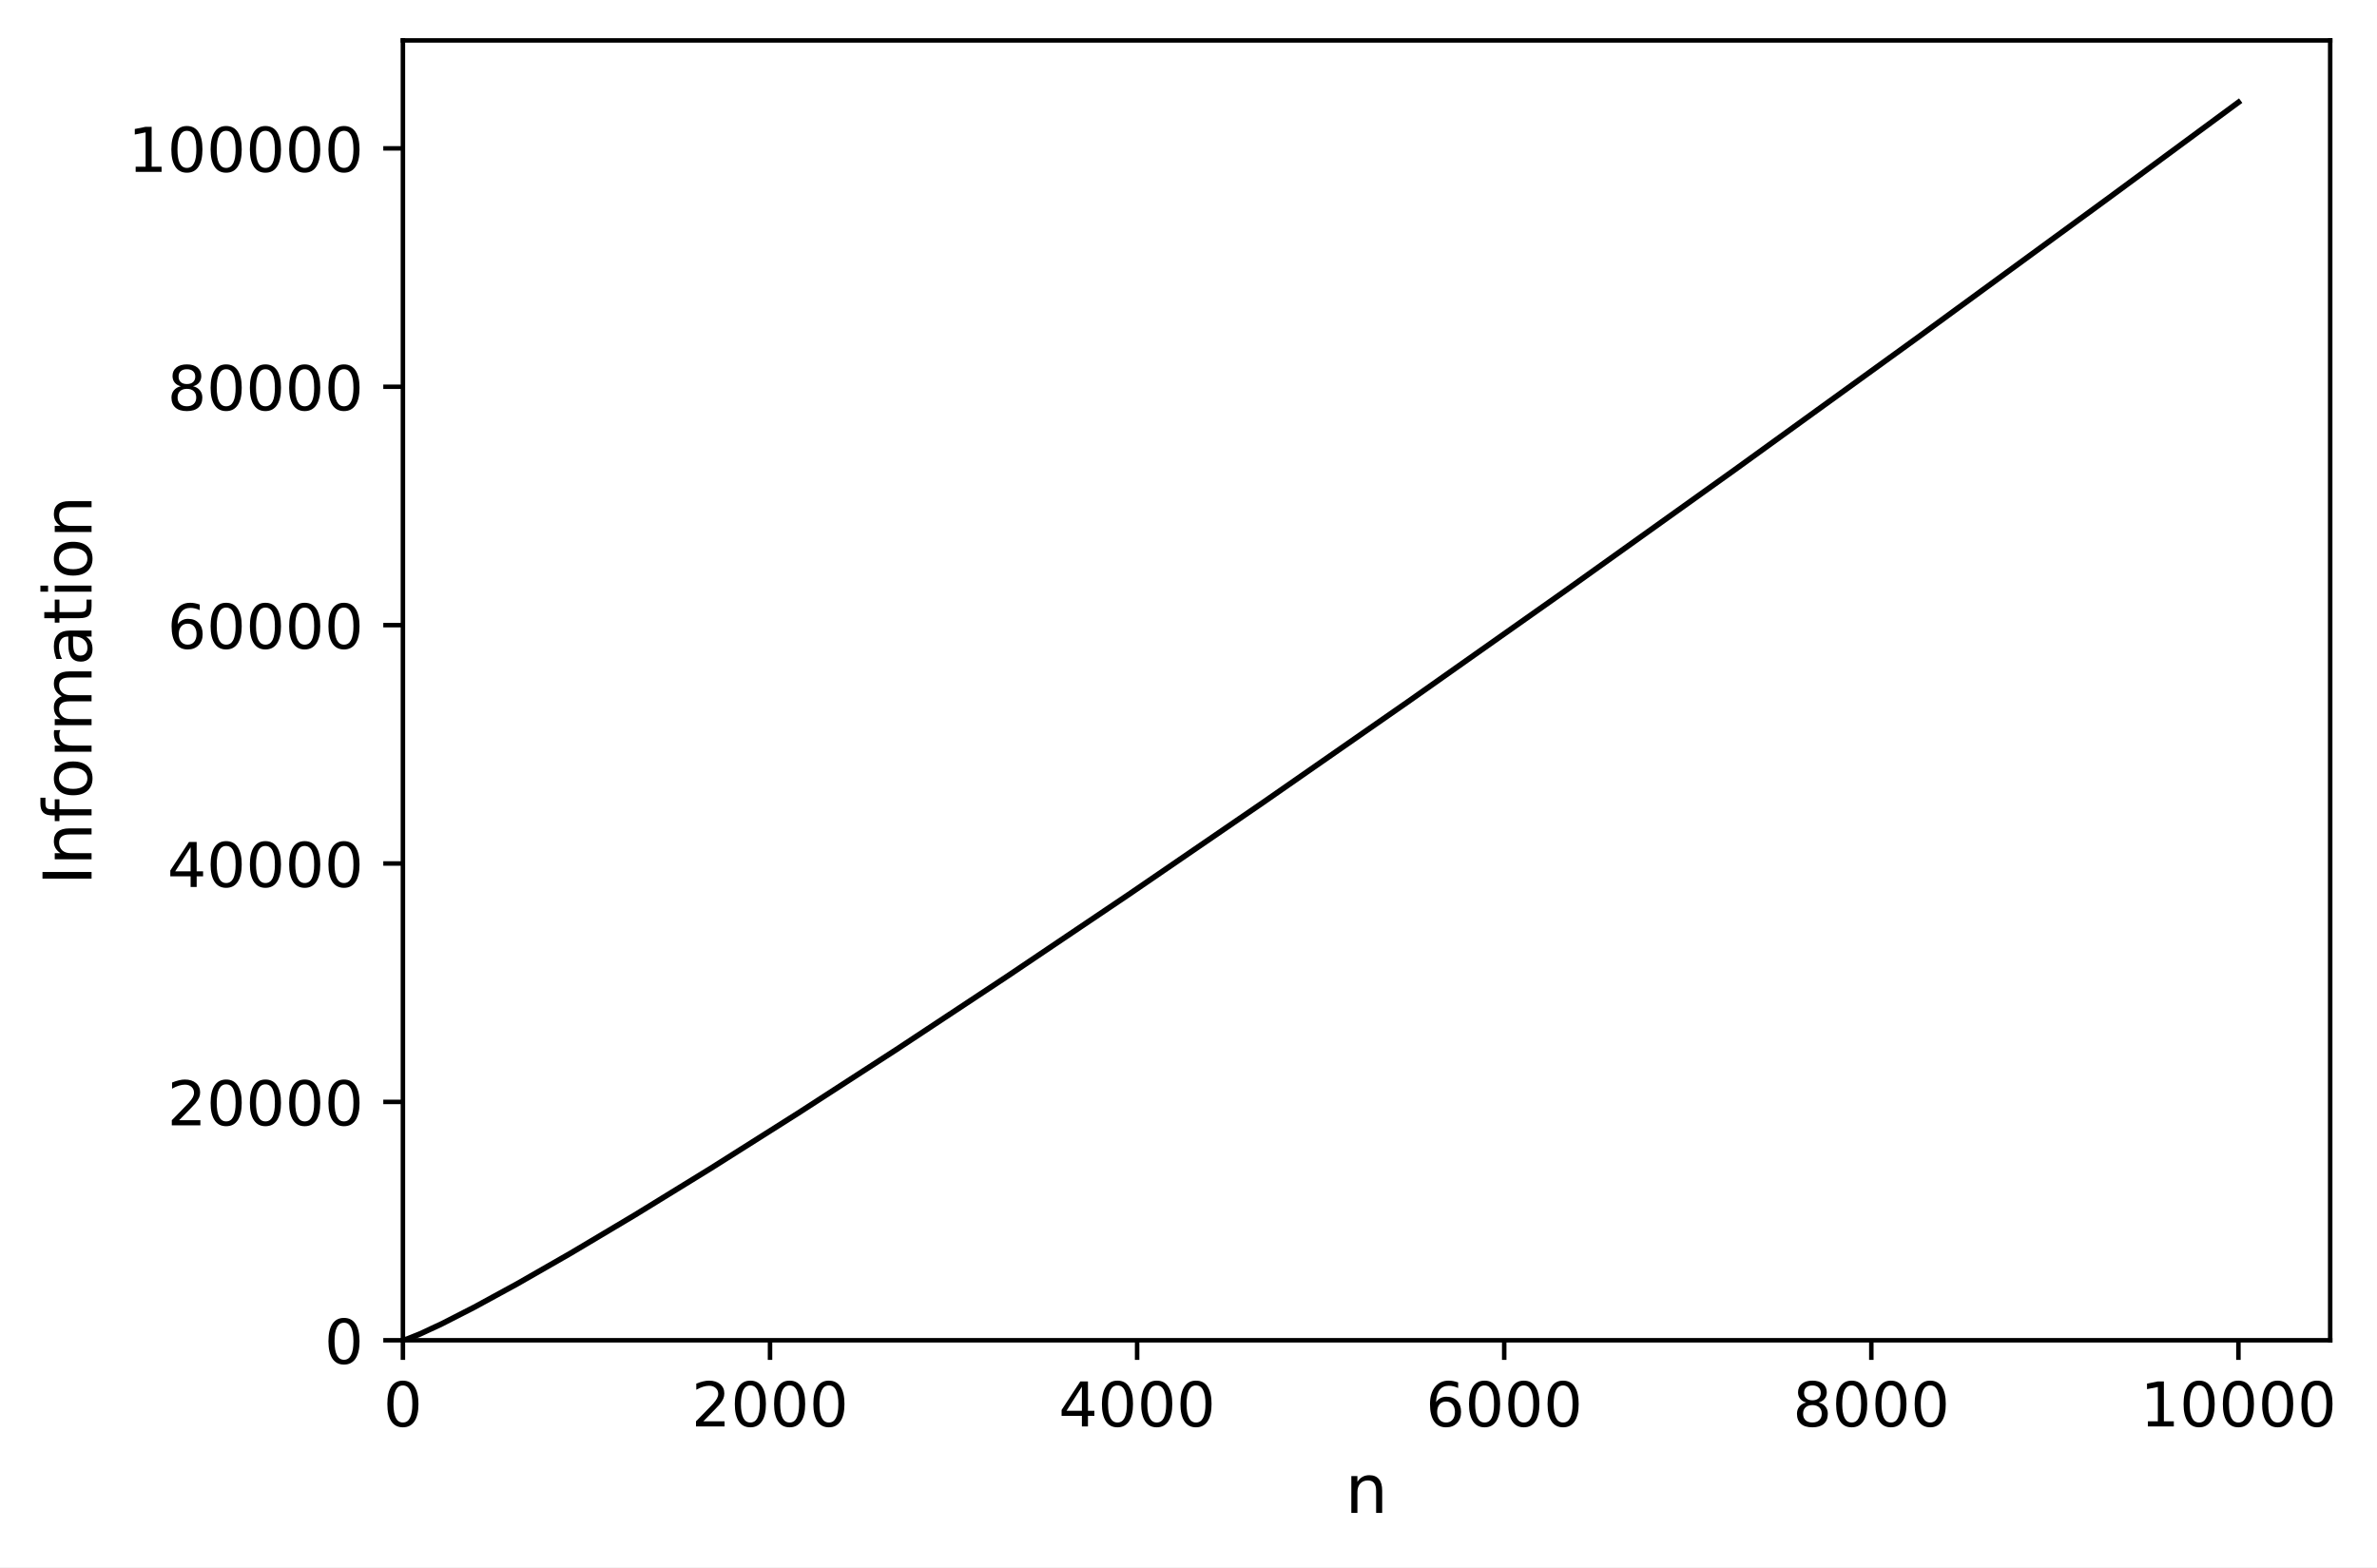
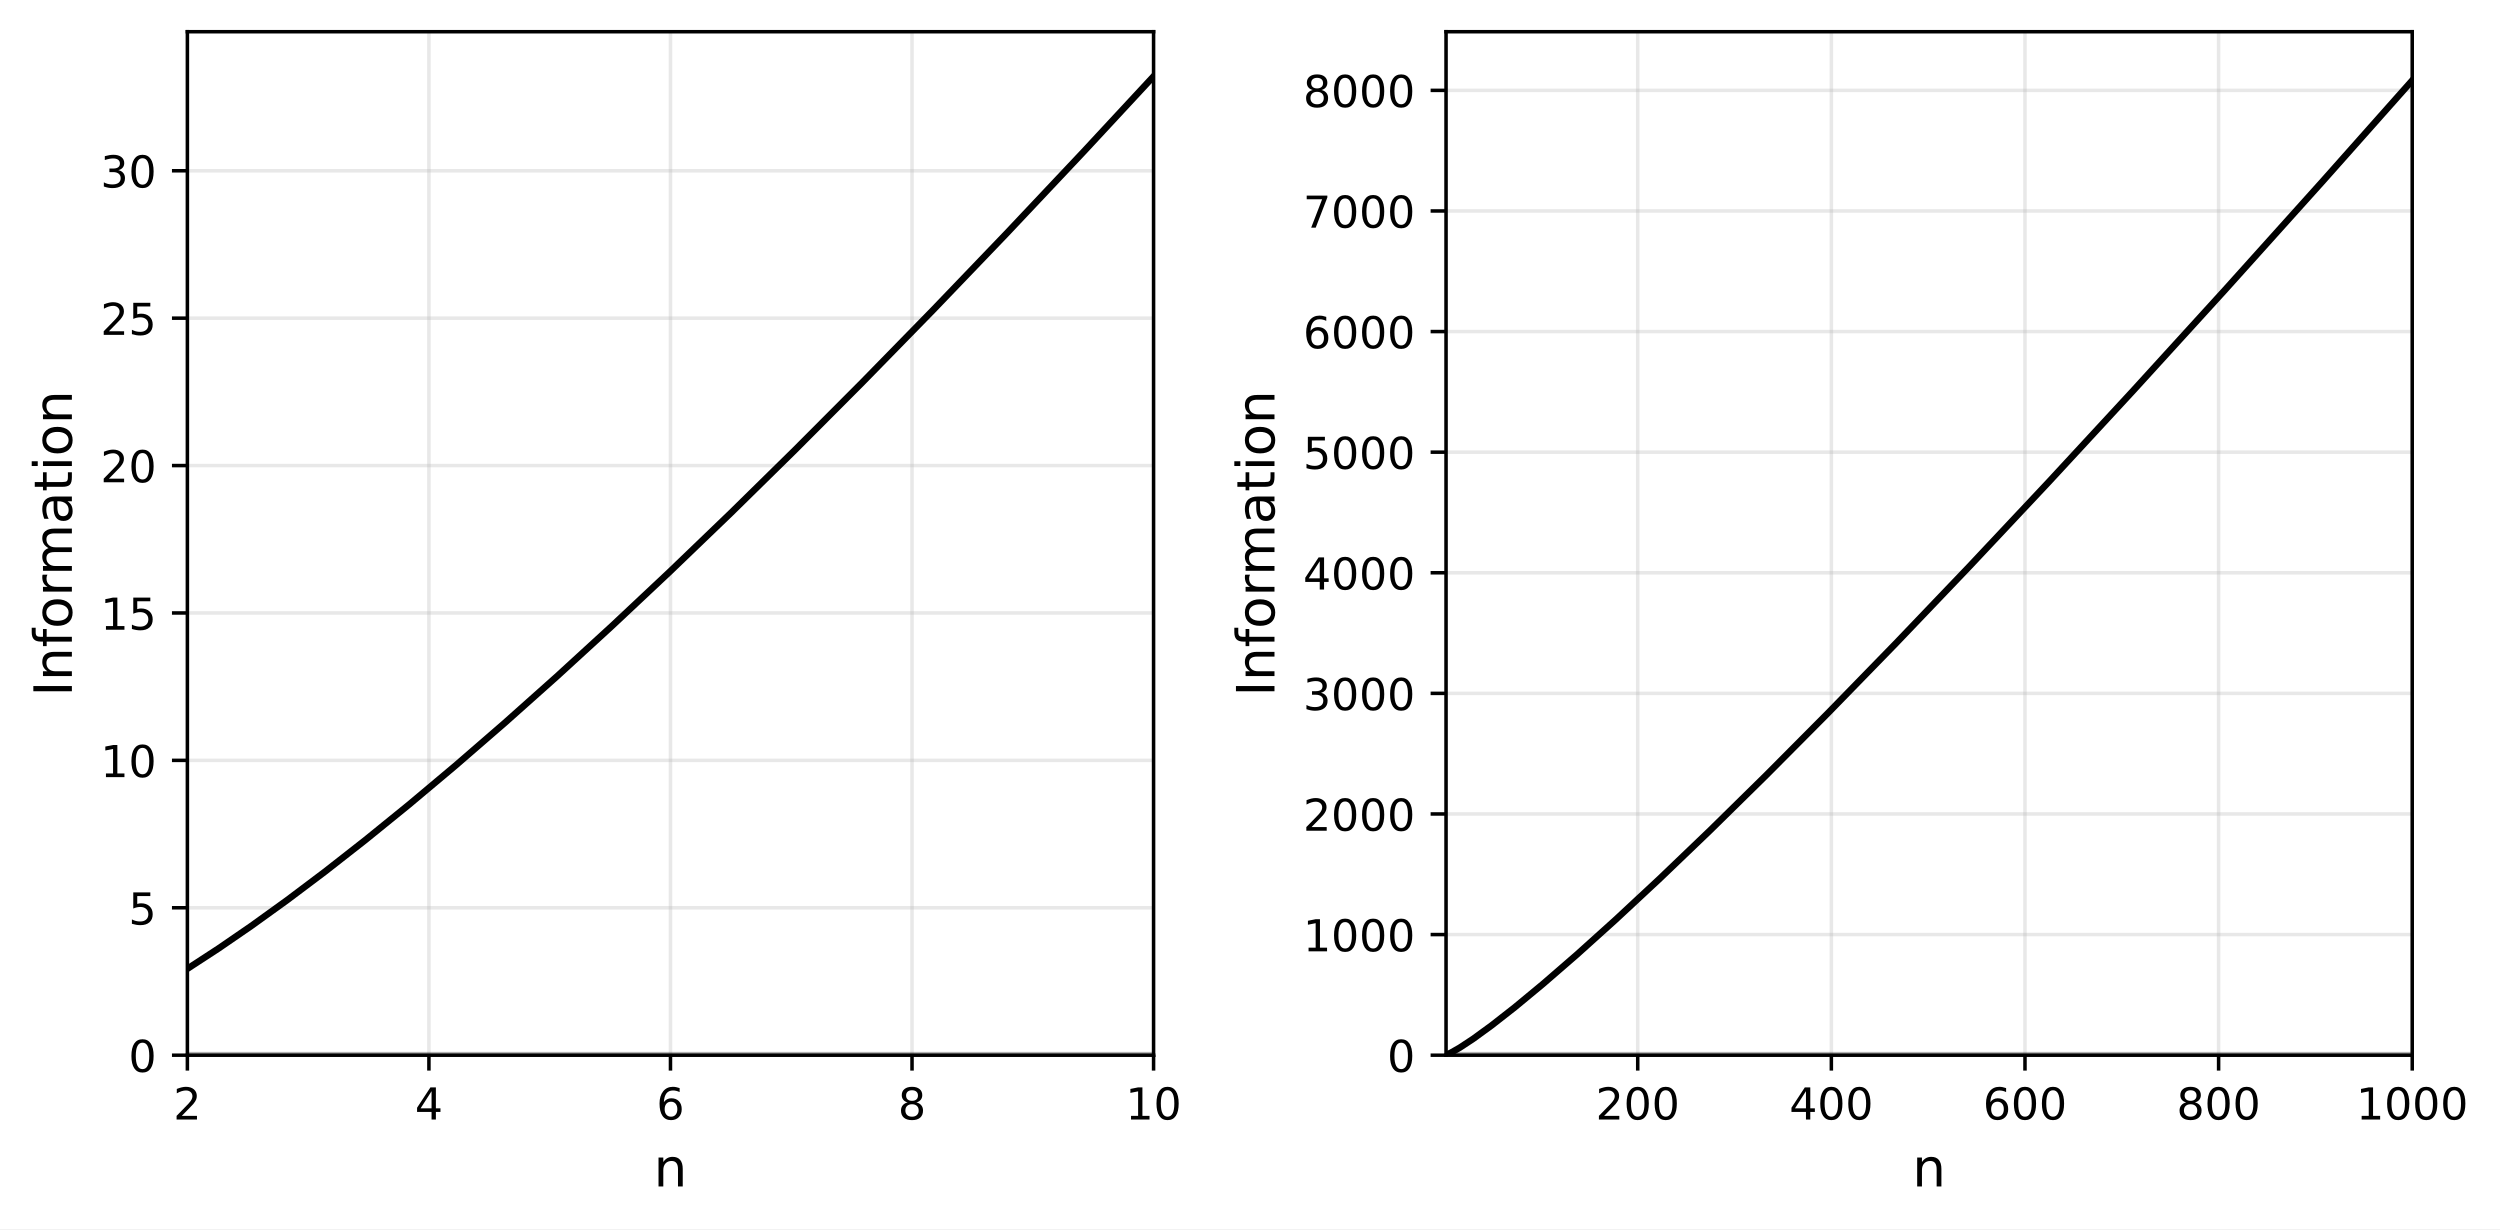
- <svg xmlns="http://www.w3.org/2000/svg" xmlns:xlink="http://www.w3.org/1999/xlink" width="423.625pt" height="279.3pt" viewBox="0 0 423.625 279.3" version="1.1">
+ <svg xmlns="http://www.w3.org/2000/svg" xmlns:xlink="http://www.w3.org/1999/xlink" width="567.569pt" height="279.052pt" viewBox="0 0 567.569 279.052" version="1.1">
  <defs>
    <style type="text/css">*{stroke-linejoin: round; stroke-linecap: butt}</style>
  </defs>
  <g id="figure_1">
    <g id="patch_1">
-       <path d="M 0 279.3  L 423.625 279.3  L 423.625 0  L 0 0  z " style="fill: #ffffff" />
+       <path d="M 0 279.052  L 567.569 279.052  L 567.569 0  L 0 0  z " style="fill: #ffffff" />
    </g>
    <g id="axes_1">
      <g id="patch_2">
-         <path d="M 71.806 238.84  L 415.283 238.84  L 415.283 7.2  L 71.806 7.2  z " style="fill: #ffffff" />
+         <path d="M 42.539 239.56  L 261.894 239.56  L 261.894 7.2  L 42.539 7.2  z " style="fill: #ffffff" />
      </g>
      <g id="matplotlib.axis_1">
        <g id="xtick_1">
          <g id="line2d_1">
+             <path d="M 42.539 239.56  L 42.539 7.2  " clip-path="url(#p7fe48823d6)" style="fill: none; stroke: #b0b0b0; stroke-opacity: 0.3; stroke-width: 0.8; stroke-linecap: square" />
+           </g>
+           <g id="line2d_2">
            <defs>
-               <path id="m14662a372d" d="M 0 0  L 0 3.5  " style="stroke: #000000; stroke-width: 0.8" />
+               <path id="mcde3154ec4" d="M 0 0  L 0 3.5  " style="stroke: #000000; stroke-width: 0.8" />
            </defs>
            <g>
-               <use xlink:href="#m14662a372d" x="71.806" y="238.84" style="stroke: #000000; stroke-width: 0.8" />
+               <use xlink:href="#mcde3154ec4" x="42.539" y="239.56" style="stroke: #000000; stroke-width: 0.8" />
            </g>
          </g>
          <g id="text_1">
-             <g transform="translate(68.30688 254.1983) scale(0.11 -0.11)">
-               <defs>
+             <g transform="translate(39.3575 254.1584) scale(0.1 -0.1)">
+               <defs>
+                 <path id="DejaVuSans-32" d="M 1228 531  L 3431 531  L 3431 0  L 469 0  L 469 531  Q 828 903 1448 1529  Q 2069 2156 2228 2338  Q 2531 2678 2651 2914  Q 2772 3150 2772 3378  Q 2772 3750 2511 3984  Q 2250 4219 1831 4219  Q 1534 4219 1204 4116  Q 875 4013 500 3803  L 500 4441  Q 881 4594 1212 4672  Q 1544 4750 1819 4750  Q 2544 4750 2975 4387  Q 3406 4025 3406 3419  Q 3406 3131 3298 2873  Q 3191 2616 2906 2266  Q 2828 2175 2409 1742  Q 1991 1309 1228 531  z " transform="scale(0.015625)" />
+               </defs>
+               <use xlink:href="#DejaVuSans-32" />
+             </g>
+           </g>
+         </g>
+         <g id="xtick_2">
+           <g id="line2d_3">
+             <path d="M 97.377 239.56  L 97.377 7.2  " clip-path="url(#p7fe48823d6)" style="fill: none; stroke: #b0b0b0; stroke-opacity: 0.3; stroke-width: 0.8; stroke-linecap: square" />
+           </g>
+           <g id="line2d_4">
+             <g>
+               <use xlink:href="#mcde3154ec4" x="97.377" y="239.56" style="stroke: #000000; stroke-width: 0.8" />
+             </g>
+           </g>
+           <g id="text_2">
+             <g transform="translate(94.19625 254.1584) scale(0.1 -0.1)">
+               <defs>
+                 <path id="DejaVuSans-34" d="M 2419 4116  L 825 1625  L 2419 1625  L 2419 4116  z M 2253 4666  L 3047 4666  L 3047 1625  L 3713 1625  L 3713 1100  L 3047 1100  L 3047 0  L 2419 0  L 2419 1100  L 313 1100  L 313 1709  L 2253 4666  z " transform="scale(0.015625)" />
+               </defs>
+               <use xlink:href="#DejaVuSans-34" />
+             </g>
+           </g>
+         </g>
+         <g id="xtick_3">
+           <g id="line2d_5">
+             <path d="M 152.216 239.56  L 152.216 7.2  " clip-path="url(#p7fe48823d6)" style="fill: none; stroke: #b0b0b0; stroke-opacity: 0.3; stroke-width: 0.8; stroke-linecap: square" />
+           </g>
+           <g id="line2d_6">
+             <g>
+               <use xlink:href="#mcde3154ec4" x="152.216" y="239.56" style="stroke: #000000; stroke-width: 0.8" />
+             </g>
+           </g>
+           <g id="text_3">
+             <g transform="translate(149.035 254.1584) scale(0.1 -0.1)">
+               <defs>
+                 <path id="DejaVuSans-36" d="M 2113 2584  Q 1688 2584 1439 2293  Q 1191 2003 1191 1497  Q 1191 994 1439 701  Q 1688 409 2113 409  Q 2538 409 2786 701  Q 3034 994 3034 1497  Q 3034 2003 2786 2293  Q 2538 2584 2113 2584  z M 3366 4563  L 3366 3988  Q 3128 4100 2886 4159  Q 2644 4219 2406 4219  Q 1781 4219 1451 3797  Q 1122 3375 1075 2522  Q 1259 2794 1537 2939  Q 1816 3084 2150 3084  Q 2853 3084 3261 2657  Q 3669 2231 3669 1497  Q 3669 778 3244 343  Q 2819 -91 2113 -91  Q 1303 -91 875 529  Q 447 1150 447 2328  Q 447 3434 972 4092  Q 1497 4750 2381 4750  Q 2619 4750 2861 4703  Q 3103 4656 3366 4563  z " transform="scale(0.015625)" />
+               </defs>
+               <use xlink:href="#DejaVuSans-36" />
+             </g>
+           </g>
+         </g>
+         <g id="xtick_4">
+           <g id="line2d_7">
+             <path d="M 207.055 239.56  L 207.055 7.2  " clip-path="url(#p7fe48823d6)" style="fill: none; stroke: #b0b0b0; stroke-opacity: 0.3; stroke-width: 0.8; stroke-linecap: square" />
+           </g>
+           <g id="line2d_8">
+             <g>
+               <use xlink:href="#mcde3154ec4" x="207.055" y="239.56" style="stroke: #000000; stroke-width: 0.8" />
+             </g>
+           </g>
+           <g id="text_4">
+             <g transform="translate(203.8738 254.1584) scale(0.1 -0.1)">
+               <defs>
+                 <path id="DejaVuSans-38" d="M 2034 2216  Q 1584 2216 1326 1975  Q 1069 1734 1069 1313  Q 1069 891 1326 650  Q 1584 409 2034 409  Q 2484 409 2743 651  Q 3003 894 3003 1313  Q 3003 1734 2745 1975  Q 2488 2216 2034 2216  z M 1403 2484  Q 997 2584 770 2862  Q 544 3141 544 3541  Q 544 4100 942 4425  Q 1341 4750 2034 4750  Q 2731 4750 3128 4425  Q 3525 4100 3525 3541  Q 3525 3141 3298 2862  Q 3072 2584 2669 2484  Q 3125 2378 3379 2068  Q 3634 1759 3634 1313  Q 3634 634 3220 271  Q 2806 -91 2034 -91  Q 1263 -91 848 271  Q 434 634 434 1313  Q 434 1759 690 2068  Q 947 2378 1403 2484  z M 1172 3481  Q 1172 3119 1398 2916  Q 1625 2713 2034 2713  Q 2441 2713 2670 2916  Q 2900 3119 2900 3481  Q 2900 3844 2670 4047  Q 2441 4250 2034 4250  Q 1625 4250 1398 4047  Q 1172 3844 1172 3481  z " transform="scale(0.015625)" />
+               </defs>
+               <use xlink:href="#DejaVuSans-38" />
+             </g>
+           </g>
+         </g>
+         <g id="xtick_5">
+           <g id="line2d_9">
+             <path d="M 261.894 239.56  L 261.894 7.2  " clip-path="url(#p7fe48823d6)" style="fill: none; stroke: #b0b0b0; stroke-opacity: 0.3; stroke-width: 0.8; stroke-linecap: square" />
+           </g>
+           <g id="line2d_10">
+             <g>
+               <use xlink:href="#mcde3154ec4" x="261.894" y="239.56" style="stroke: #000000; stroke-width: 0.8" />
+             </g>
+           </g>
+           <g id="text_5">
+             <g transform="translate(255.5312 254.1584) scale(0.1 -0.1)">
+               <defs>
+                 <path id="DejaVuSans-31" d="M 794 531  L 1825 531  L 1825 4091  L 703 3866  L 703 4441  L 1819 4666  L 2450 4666  L 2450 531  L 3481 531  L 3481 0  L 794 0  L 794 531  z " transform="scale(0.015625)" />
                <path id="DejaVuSans-30" d="M 2034 4250  Q 1547 4250 1301 3770  Q 1056 3291 1056 2328  Q 1056 1369 1301 889  Q 1547 409 2034 409  Q 2525 409 2770 889  Q 3016 1369 3016 2328  Q 3016 3291 2770 3770  Q 2525 4250 2034 4250  z M 2034 4750  Q 2819 4750 3233 4129  Q 3647 3509 3647 2328  Q 3647 1150 3233 529  Q 2819 -91 2034 -91  Q 1250 -91 836 529  Q 422 1150 422 2328  Q 422 3509 836 4129  Q 1250 4750 2034 4750  z " transform="scale(0.015625)" />
              </defs>
-               <use xlink:href="#DejaVuSans-30" />
-             </g>
-           </g>
-         </g>
-         <g id="xtick_2">
-           <g id="line2d_2">
-             <g>
-               <use xlink:href="#m14662a372d" x="137.231" y="238.84" style="stroke: #000000; stroke-width: 0.8" />
-             </g>
-           </g>
-           <g id="text_2">
-             <g transform="translate(123.2331 254.1983) scale(0.11 -0.11)">
-               <defs>
-                 <path id="DejaVuSans-32" d="M 1228 531  L 3431 531  L 3431 0  L 469 0  L 469 531  Q 828 903 1448 1529  Q 2069 2156 2228 2338  Q 2531 2678 2651 2914  Q 2772 3150 2772 3378  Q 2772 3750 2511 3984  Q 2250 4219 1831 4219  Q 1534 4219 1204 4116  Q 875 4013 500 3803  L 500 4441  Q 881 4594 1212 4672  Q 1544 4750 1819 4750  Q 2544 4750 2975 4387  Q 3406 4025 3406 3419  Q 3406 3131 3298 2873  Q 3191 2616 2906 2266  Q 2828 2175 2409 1742  Q 1991 1309 1228 531  z " transform="scale(0.015625)" />
-               </defs>
-               <use xlink:href="#DejaVuSans-32" />
-               <use xlink:href="#DejaVuSans-30" transform="translate(63.62305 0)" />
-               <use xlink:href="#DejaVuSans-30" transform="translate(127.2461 0)" />
-               <use xlink:href="#DejaVuSans-30" transform="translate(190.8691 0)" />
-             </g>
-           </g>
-         </g>
-         <g id="xtick_3">
-           <g id="line2d_3">
-             <g>
-               <use xlink:href="#m14662a372d" x="202.655" y="238.84" style="stroke: #000000; stroke-width: 0.8" />
-             </g>
-           </g>
-           <g id="text_3">
-             <g transform="translate(188.6575 254.1983) scale(0.11 -0.11)">
-               <defs>
-                 <path id="DejaVuSans-34" d="M 2419 4116  L 825 1625  L 2419 1625  L 2419 4116  z M 2253 4666  L 3047 4666  L 3047 1625  L 3713 1625  L 3713 1100  L 3047 1100  L 3047 0  L 2419 0  L 2419 1100  L 313 1100  L 313 1709  L 2253 4666  z " transform="scale(0.015625)" />
-               </defs>
-               <use xlink:href="#DejaVuSans-34" />
-               <use xlink:href="#DejaVuSans-30" transform="translate(63.62305 0)" />
-               <use xlink:href="#DejaVuSans-30" transform="translate(127.2461 0)" />
-               <use xlink:href="#DejaVuSans-30" transform="translate(190.8691 0)" />
-             </g>
-           </g>
-         </g>
-         <g id="xtick_4">
-           <g id="line2d_4">
-             <g>
-               <use xlink:href="#m14662a372d" x="268.079" y="238.84" style="stroke: #000000; stroke-width: 0.8" />
-             </g>
-           </g>
-           <g id="text_4">
-             <g transform="translate(254.0819 254.1983) scale(0.11 -0.11)">
-               <defs>
-                 <path id="DejaVuSans-36" d="M 2113 2584  Q 1688 2584 1439 2293  Q 1191 2003 1191 1497  Q 1191 994 1439 701  Q 1688 409 2113 409  Q 2538 409 2786 701  Q 3034 994 3034 1497  Q 3034 2003 2786 2293  Q 2538 2584 2113 2584  z M 3366 4563  L 3366 3988  Q 3128 4100 2886 4159  Q 2644 4219 2406 4219  Q 1781 4219 1451 3797  Q 1122 3375 1075 2522  Q 1259 2794 1537 2939  Q 1816 3084 2150 3084  Q 2853 3084 3261 2657  Q 3669 2231 3669 1497  Q 3669 778 3244 343  Q 2819 -91 2113 -91  Q 1303 -91 875 529  Q 447 1150 447 2328  Q 447 3434 972 4092  Q 1497 4750 2381 4750  Q 2619 4750 2861 4703  Q 3103 4656 3366 4563  z " transform="scale(0.015625)" />
-               </defs>
-               <use xlink:href="#DejaVuSans-36" />
-               <use xlink:href="#DejaVuSans-30" transform="translate(63.62305 0)" />
-               <use xlink:href="#DejaVuSans-30" transform="translate(127.2461 0)" />
-               <use xlink:href="#DejaVuSans-30" transform="translate(190.8691 0)" />
-             </g>
-           </g>
-         </g>
-         <g id="xtick_5">
-           <g id="line2d_5">
-             <g>
-               <use xlink:href="#m14662a372d" x="333.504" y="238.84" style="stroke: #000000; stroke-width: 0.8" />
-             </g>
-           </g>
-           <g id="text_5">
-             <g transform="translate(319.5063 254.1983) scale(0.11 -0.11)">
-               <defs>
-                 <path id="DejaVuSans-38" d="M 2034 2216  Q 1584 2216 1326 1975  Q 1069 1734 1069 1313  Q 1069 891 1326 650  Q 1584 409 2034 409  Q 2484 409 2743 651  Q 3003 894 3003 1313  Q 3003 1734 2745 1975  Q 2488 2216 2034 2216  z M 1403 2484  Q 997 2584 770 2862  Q 544 3141 544 3541  Q 544 4100 942 4425  Q 1341 4750 2034 4750  Q 2731 4750 3128 4425  Q 3525 4100 3525 3541  Q 3525 3141 3298 2862  Q 3072 2584 2669 2484  Q 3125 2378 3379 2068  Q 3634 1759 3634 1313  Q 3634 634 3220 271  Q 2806 -91 2034 -91  Q 1263 -91 848 271  Q 434 634 434 1313  Q 434 1759 690 2068  Q 947 2378 1403 2484  z M 1172 3481  Q 1172 3119 1398 2916  Q 1625 2713 2034 2713  Q 2441 2713 2670 2916  Q 2900 3119 2900 3481  Q 2900 3844 2670 4047  Q 2441 4250 2034 4250  Q 1625 4250 1398 4047  Q 1172 3844 1172 3481  z " transform="scale(0.015625)" />
-               </defs>
-               <use xlink:href="#DejaVuSans-38" />
-               <use xlink:href="#DejaVuSans-30" transform="translate(63.62305 0)" />
-               <use xlink:href="#DejaVuSans-30" transform="translate(127.2461 0)" />
-               <use xlink:href="#DejaVuSans-30" transform="translate(190.8691 0)" />
-             </g>
-           </g>
-         </g>
-         <g id="xtick_6">
-           <g id="line2d_6">
-             <g>
-               <use xlink:href="#m14662a372d" x="398.928" y="238.84" style="stroke: #000000; stroke-width: 0.8" />
-             </g>
-           </g>
-           <g id="text_6">
-             <g transform="translate(381.4313 254.1983) scale(0.11 -0.11)">
-               <defs>
-                 <path id="DejaVuSans-31" d="M 794 531  L 1825 531  L 1825 4091  L 703 3866  L 703 4441  L 1819 4666  L 2450 4666  L 2450 531  L 3481 531  L 3481 0  L 794 0  L 794 531  z " transform="scale(0.015625)" />
-               </defs>
              <use xlink:href="#DejaVuSans-31" />
              <use xlink:href="#DejaVuSans-30" transform="translate(63.62305 0)" />
-               <use xlink:href="#DejaVuSans-30" transform="translate(127.2461 0)" />
-               <use xlink:href="#DejaVuSans-30" transform="translate(190.8691 0)" />
-               <use xlink:href="#DejaVuSans-30" transform="translate(254.4922 0)" />
-             </g>
-           </g>
-         </g>
-         <g id="text_7">
-           <g transform="translate(239.7419 269.6041) scale(0.12 -0.12)">
+             </g>
+           </g>
+         </g>
+         <g id="text_6">
+           <g transform="translate(148.4137 269.3562) scale(0.12 -0.12)">
            <defs>
              <path id="DejaVuSans-6e" d="M 3513 2113  L 3513 0  L 2938 0  L 2938 2094  Q 2938 2591 2744 2837  Q 2550 3084 2163 3084  Q 1697 3084 1428 2787  Q 1159 2491 1159 1978  L 1159 0  L 581 0  L 581 3500  L 1159 3500  L 1159 2956  Q 1366 3272 1645 3428  Q 1925 3584 2291 3584  Q 2894 3584 3203 3211  Q 3513 2838 3513 2113  z " transform="scale(0.015625)" />
            </defs>
            <use xlink:href="#DejaVuSans-6e" />
          </g>
        </g>
      </g>
      <g id="matplotlib.axis_2">
        <g id="ytick_1">
-           <g id="line2d_7">
+           <g id="line2d_11">
+             <path d="M 42.539 239.56  L 261.894 239.56  " clip-path="url(#p7fe48823d6)" style="fill: none; stroke: #b0b0b0; stroke-opacity: 0.3; stroke-width: 0.8; stroke-linecap: square" />
+           </g>
+           <g id="line2d_12">
            <defs>
-               <path id="m503787d55a" d="M 0 0  L -3.5 0  " style="stroke: #000000; stroke-width: 0.8" />
+               <path id="m49eb61dfab" d="M 0 0  L -3.5 0  " style="stroke: #000000; stroke-width: 0.8" />
            </defs>
            <g>
-               <use xlink:href="#m503787d55a" x="71.806" y="238.84" style="stroke: #000000; stroke-width: 0.8" />
+               <use xlink:href="#m49eb61dfab" x="42.539" y="239.56" style="stroke: #000000; stroke-width: 0.8" />
+             </g>
+           </g>
+           <g id="text_7">
+             <g transform="translate(29.17625 243.3592) scale(0.1 -0.1)">
+               <use xlink:href="#DejaVuSans-30" />
+             </g>
+           </g>
+         </g>
+         <g id="ytick_2">
+           <g id="line2d_13">
+             <path d="M 42.539 206.094  L 261.894 206.094  " clip-path="url(#p7fe48823d6)" style="fill: none; stroke: #b0b0b0; stroke-opacity: 0.3; stroke-width: 0.8; stroke-linecap: square" />
+           </g>
+           <g id="line2d_14">
+             <g>
+               <use xlink:href="#m49eb61dfab" x="42.539" y="206.094" style="stroke: #000000; stroke-width: 0.8" />
            </g>
          </g>
          <g id="text_8">
-             <g transform="translate(57.8075 243.0191) scale(0.11 -0.11)">
-               <use xlink:href="#DejaVuSans-30" />
-             </g>
-           </g>
-         </g>
-         <g id="ytick_2">
-           <g id="line2d_8">
-             <g>
-               <use xlink:href="#m503787d55a" x="71.806" y="196.36" style="stroke: #000000; stroke-width: 0.8" />
+             <g transform="translate(29.17625 209.8932) scale(0.1 -0.1)">
+               <defs>
+                 <path id="DejaVuSans-35" d="M 691 4666  L 3169 4666  L 3169 4134  L 1269 4134  L 1269 2991  Q 1406 3038 1543 3061  Q 1681 3084 1819 3084  Q 2600 3084 3056 2656  Q 3513 2228 3513 1497  Q 3513 744 3044 326  Q 2575 -91 1722 -91  Q 1428 -91 1123 -41  Q 819 9 494 109  L 494 744  Q 775 591 1075 516  Q 1375 441 1709 441  Q 2250 441 2565 725  Q 2881 1009 2881 1497  Q 2881 1984 2565 2268  Q 2250 2553 1709 2553  Q 1456 2553 1204 2497  Q 953 2441 691 2322  L 691 4666  z " transform="scale(0.015625)" />
+               </defs>
+               <use xlink:href="#DejaVuSans-35" />
+             </g>
+           </g>
+         </g>
+         <g id="ytick_3">
+           <g id="line2d_15">
+             <path d="M 42.539 172.628  L 261.894 172.628  " clip-path="url(#p7fe48823d6)" style="fill: none; stroke: #b0b0b0; stroke-opacity: 0.3; stroke-width: 0.8; stroke-linecap: square" />
+           </g>
+           <g id="line2d_16">
+             <g>
+               <use xlink:href="#m49eb61dfab" x="42.539" y="172.628" style="stroke: #000000; stroke-width: 0.8" />
            </g>
          </g>
          <g id="text_9">
-             <g transform="translate(29.8125 200.5396) scale(0.11 -0.11)">
+             <g transform="translate(22.81375 176.4272) scale(0.1 -0.1)">
+               <use xlink:href="#DejaVuSans-31" />
+               <use xlink:href="#DejaVuSans-30" transform="translate(63.62305 0)" />
+             </g>
+           </g>
+         </g>
+         <g id="ytick_4">
+           <g id="line2d_17">
+             <path d="M 42.539 139.162  L 261.894 139.162  " clip-path="url(#p7fe48823d6)" style="fill: none; stroke: #b0b0b0; stroke-opacity: 0.3; stroke-width: 0.8; stroke-linecap: square" />
+           </g>
+           <g id="line2d_18">
+             <g>
+               <use xlink:href="#m49eb61dfab" x="42.539" y="139.162" style="stroke: #000000; stroke-width: 0.8" />
+             </g>
+           </g>
+           <g id="text_10">
+             <g transform="translate(22.81375 142.9611) scale(0.1 -0.1)">
+               <use xlink:href="#DejaVuSans-31" />
+               <use xlink:href="#DejaVuSans-35" transform="translate(63.62305 0)" />
+             </g>
+           </g>
+         </g>
+         <g id="ytick_5">
+           <g id="line2d_19">
+             <path d="M 42.539 105.696  L 261.894 105.696  " clip-path="url(#p7fe48823d6)" style="fill: none; stroke: #b0b0b0; stroke-opacity: 0.3; stroke-width: 0.8; stroke-linecap: square" />
+           </g>
+           <g id="line2d_20">
+             <g>
+               <use xlink:href="#m49eb61dfab" x="42.539" y="105.696" style="stroke: #000000; stroke-width: 0.8" />
+             </g>
+           </g>
+           <g id="text_11">
+             <g transform="translate(22.81375 109.4951) scale(0.1 -0.1)">
              <use xlink:href="#DejaVuSans-32" />
              <use xlink:href="#DejaVuSans-30" transform="translate(63.62305 0)" />
-               <use xlink:href="#DejaVuSans-30" transform="translate(127.2461 0)" />
-               <use xlink:href="#DejaVuSans-30" transform="translate(190.8691 0)" />
-               <use xlink:href="#DejaVuSans-30" transform="translate(254.4922 0)" />
-             </g>
-           </g>
-         </g>
-         <g id="ytick_3">
-           <g id="line2d_9">
-             <g>
-               <use xlink:href="#m503787d55a" x="71.806" y="153.881" style="stroke: #000000; stroke-width: 0.8" />
-             </g>
-           </g>
-           <g id="text_10">
-             <g transform="translate(29.8125 158.06) scale(0.11 -0.11)">
-               <use xlink:href="#DejaVuSans-34" />
-               <use xlink:href="#DejaVuSans-30" transform="translate(63.62305 0)" />
-               <use xlink:href="#DejaVuSans-30" transform="translate(127.2461 0)" />
-               <use xlink:href="#DejaVuSans-30" transform="translate(190.8691 0)" />
-               <use xlink:href="#DejaVuSans-30" transform="translate(254.4922 0)" />
-             </g>
-           </g>
-         </g>
-         <g id="ytick_4">
-           <g id="line2d_10">
-             <g>
-               <use xlink:href="#m503787d55a" x="71.806" y="111.401" style="stroke: #000000; stroke-width: 0.8" />
-             </g>
-           </g>
-           <g id="text_11">
-             <g transform="translate(29.8125 115.5805) scale(0.11 -0.11)">
-               <use xlink:href="#DejaVuSans-36" />
-               <use xlink:href="#DejaVuSans-30" transform="translate(63.62305 0)" />
-               <use xlink:href="#DejaVuSans-30" transform="translate(127.2461 0)" />
-               <use xlink:href="#DejaVuSans-30" transform="translate(190.8691 0)" />
-               <use xlink:href="#DejaVuSans-30" transform="translate(254.4922 0)" />
-             </g>
-           </g>
-         </g>
-         <g id="ytick_5">
-           <g id="line2d_11">
-             <g>
-               <use xlink:href="#m503787d55a" x="71.806" y="68.922" style="stroke: #000000; stroke-width: 0.8" />
+             </g>
+           </g>
+         </g>
+         <g id="ytick_6">
+           <g id="line2d_21">
+             <path d="M 42.539 72.23  L 261.894 72.23  " clip-path="url(#p7fe48823d6)" style="fill: none; stroke: #b0b0b0; stroke-opacity: 0.3; stroke-width: 0.8; stroke-linecap: square" />
+           </g>
+           <g id="line2d_22">
+             <g>
+               <use xlink:href="#m49eb61dfab" x="42.539" y="72.23" style="stroke: #000000; stroke-width: 0.8" />
            </g>
          </g>
          <g id="text_12">
-             <g transform="translate(29.8125 73.10094) scale(0.11 -0.11)">
-               <use xlink:href="#DejaVuSans-38" />
-               <use xlink:href="#DejaVuSans-30" transform="translate(63.62305 0)" />
-               <use xlink:href="#DejaVuSans-30" transform="translate(127.2461 0)" />
-               <use xlink:href="#DejaVuSans-30" transform="translate(190.8691 0)" />
-               <use xlink:href="#DejaVuSans-30" transform="translate(254.4922 0)" />
-             </g>
-           </g>
-         </g>
-         <g id="ytick_6">
-           <g id="line2d_12">
-             <g>
-               <use xlink:href="#m503787d55a" x="71.806" y="26.442" style="stroke: #000000; stroke-width: 0.8" />
+             <g transform="translate(22.81375 76.0291) scale(0.1 -0.1)">
+               <use xlink:href="#DejaVuSans-32" />
+               <use xlink:href="#DejaVuSans-35" transform="translate(63.62305 0)" />
+             </g>
+           </g>
+         </g>
+         <g id="ytick_7">
+           <g id="line2d_23">
+             <path d="M 42.539 38.764  L 261.894 38.764  " clip-path="url(#p7fe48823d6)" style="fill: none; stroke: #b0b0b0; stroke-opacity: 0.3; stroke-width: 0.8; stroke-linecap: square" />
+           </g>
+           <g id="line2d_24">
+             <g>
+               <use xlink:href="#m49eb61dfab" x="42.539" y="38.764" style="stroke: #000000; stroke-width: 0.8" />
            </g>
          </g>
          <g id="text_13">
-             <g transform="translate(22.81375 30.62139) scale(0.11 -0.11)">
-               <use xlink:href="#DejaVuSans-31" />
-               <use xlink:href="#DejaVuSans-30" transform="translate(63.62305 0)" />
-               <use xlink:href="#DejaVuSans-30" transform="translate(127.2461 0)" />
-               <use xlink:href="#DejaVuSans-30" transform="translate(190.8691 0)" />
-               <use xlink:href="#DejaVuSans-30" transform="translate(254.4922 0)" />
-               <use xlink:href="#DejaVuSans-30" transform="translate(318.1152 0)" />
+             <g transform="translate(22.81375 42.56307) scale(0.1 -0.1)">
+               <defs>
+                 <path id="DejaVuSans-33" d="M 2597 2516  Q 3050 2419 3304 2112  Q 3559 1806 3559 1356  Q 3559 666 3084 287  Q 2609 -91 1734 -91  Q 1441 -91 1130 -33  Q 819 25 488 141  L 488 750  Q 750 597 1062 519  Q 1375 441 1716 441  Q 2309 441 2620 675  Q 2931 909 2931 1356  Q 2931 1769 2642 2001  Q 2353 2234 1838 2234  L 1294 2234  L 1294 2753  L 1863 2753  Q 2328 2753 2575 2939  Q 2822 3125 2822 3475  Q 2822 3834 2567 4026  Q 2313 4219 1838 4219  Q 1578 4219 1281 4162  Q 984 4106 628 3988  L 628 4550  Q 988 4650 1302 4700  Q 1616 4750 1894 4750  Q 2613 4750 3031 4423  Q 3450 4097 3450 3541  Q 3450 3153 3228 2886  Q 3006 2619 2597 2516  z " transform="scale(0.015625)" />
+               </defs>
+               <use xlink:href="#DejaVuSans-33" />
+               <use xlink:href="#DejaVuSans-30" transform="translate(63.62305 0)" />
            </g>
          </g>
        </g>
        <g id="text_14">
-           <g transform="translate(16.31812 157.7516) rotate(-90) scale(0.12 -0.12)">
+           <g transform="translate(16.31812 158.1116) rotate(-90) scale(0.12 -0.12)">
            <defs>
              <path id="DejaVuSans-49" d="M 628 4666  L 1259 4666  L 1259 0  L 628 0  L 628 4666  z " transform="scale(0.015625)" />
              <path id="DejaVuSans-66" d="M 2375 4863  L 2375 4384  L 1825 4384  Q 1516 4384 1395 4259  Q 1275 4134 1275 3809  L 1275 3500  L 2222 3500  L 2222 3053  L 1275 3053  L 1275 0  L 697 0  L 697 3053  L 147 3053  L 147 3500  L 697 3500  L 697 3744  Q 697 4328 969 4595  Q 1241 4863 1831 4863  L 2375 4863  z " transform="scale(0.015625)" />
              <path id="DejaVuSans-6f" d="M 1959 3097  Q 1497 3097 1228 2736  Q 959 2375 959 1747  Q 959 1119 1226 758  Q 1494 397 1959 397  Q 2419 397 2687 759  Q 2956 1122 2956 1747  Q 2956 2369 2687 2733  Q 2419 3097 1959 3097  z M 1959 3584  Q 2709 3584 3137 3096  Q 3566 2609 3566 1747  Q 3566 888 3137 398  Q 2709 -91 1959 -91  Q 1206 -91 779 398  Q 353 888 353 1747  Q 353 2609 779 3096  Q 1206 3584 1959 3584  z " transform="scale(0.015625)" />
              <path id="DejaVuSans-72" d="M 2631 2963  Q 2534 3019 2420 3045  Q 2306 3072 2169 3072  Q 1681 3072 1420 2755  Q 1159 2438 1159 1844  L 1159 0  L 581 0  L 581 3500  L 1159 3500  L 1159 2956  Q 1341 3275 1631 3429  Q 1922 3584 2338 3584  Q 2397 3584 2469 3576  Q 2541 3569 2628 3553  L 2631 2963  z " transform="scale(0.015625)" />
              <path id="DejaVuSans-6d" d="M 3328 2828  Q 3544 3216 3844 3400  Q 4144 3584 4550 3584  Q 5097 3584 5394 3201  Q 5691 2819 5691 2113  L 5691 0  L 5113 0  L 5113 2094  Q 5113 2597 4934 2840  Q 4756 3084 4391 3084  Q 3944 3084 3684 2787  Q 3425 2491 3425 1978  L 3425 0  L 2847 0  L 2847 2094  Q 2847 2600 2669 2842  Q 2491 3084 2119 3084  Q 1678 3084 1418 2786  Q 1159 2488 1159 1978  L 1159 0  L 581 0  L 581 3500  L 1159 3500  L 1159 2956  Q 1356 3278 1631 3431  Q 1906 3584 2284 3584  Q 2666 3584 2933 3390  Q 3200 3197 3328 2828  z " transform="scale(0.015625)" />
              <path id="DejaVuSans-61" d="M 2194 1759  Q 1497 1759 1228 1600  Q 959 1441 959 1056  Q 959 750 1161 570  Q 1363 391 1709 391  Q 2188 391 2477 730  Q 2766 1069 2766 1631  L 2766 1759  L 2194 1759  z M 3341 1997  L 3341 0  L 2766 0  L 2766 531  Q 2569 213 2275 61  Q 1981 -91 1556 -91  Q 1019 -91 701 211  Q 384 513 384 1019  Q 384 1609 779 1909  Q 1175 2209 1959 2209  L 2766 2209  L 2766 2266  Q 2766 2663 2505 2880  Q 2244 3097 1772 3097  Q 1472 3097 1187 3025  Q 903 2953 641 2809  L 641 3341  Q 956 3463 1253 3523  Q 1550 3584 1831 3584  Q 2591 3584 2966 3190  Q 3341 2797 3341 1997  z " transform="scale(0.015625)" />
              <path id="DejaVuSans-74" d="M 1172 4494  L 1172 3500  L 2356 3500  L 2356 3053  L 1172 3053  L 1172 1153  Q 1172 725 1289 603  Q 1406 481 1766 481  L 2356 481  L 2356 0  L 1766 0  Q 1100 0 847 248  Q 594 497 594 1153  L 594 3053  L 172 3053  L 172 3500  L 594 3500  L 594 4494  L 1172 4494  z " transform="scale(0.015625)" />
              <path id="DejaVuSans-69" d="M 603 3500  L 1178 3500  L 1178 0  L 603 0  L 603 3500  z M 603 4863  L 1178 4863  L 1178 4134  L 603 4134  L 603 4863  z " transform="scale(0.015625)" />
            </defs>
            <use xlink:href="#DejaVuSans-49" />
            <use xlink:href="#DejaVuSans-6e" transform="translate(29.49219 0)" />
            <use xlink:href="#DejaVuSans-66" transform="translate(92.87109 0)" />
            <use xlink:href="#DejaVuSans-6f" transform="translate(128.0762 0)" />
            <use xlink:href="#DejaVuSans-72" transform="translate(189.2578 0)" />
            <use xlink:href="#DejaVuSans-6d" transform="translate(228.6211 0)" />
            <use xlink:href="#DejaVuSans-61" transform="translate(326.0332 0)" />
            <use xlink:href="#DejaVuSans-74" transform="translate(387.3125 0)" />
            <use xlink:href="#DejaVuSans-69" transform="translate(426.5215 0)" />
            <use xlink:href="#DejaVuSans-6f" transform="translate(454.3047 0)" />
            <use xlink:href="#DejaVuSans-6e" transform="translate(515.4863 0)" />
          </g>
        </g>
      </g>
-       <g id="line2d_13">
-         <path d="M 71.839 238.838  L 72.591 238.622  L 74.816 237.731  L 78.742 235.902  L 84.5 232.962  L 92.123 228.808  L 101.675 223.342  L 113.191 216.489  L 126.703 208.184  L 142.243 198.364  L 159.811 186.995  L 179.44 174.024  L 201.163 159.397  L 224.98 143.089  L 250.891 125.074  L 278.928 105.306  L 309.091 83.764  L 341.414 60.403  L 375.896 35.205  L 398.928 18.23  L 398.928 18.23  " clip-path="url(#p3c450c870b)" style="fill: none; stroke: #000000; stroke-linecap: square" />
+       <g id="line2d_25">
+         <path d="M 42.539 219.933  L 49.565 215.357  L 57.031 210.23  L 65.155 204.377  L 73.718 197.934  L 82.94 190.716  L 92.821 182.696  L 103.361 173.847  L 114.559 164.148  L 126.416 153.578  L 138.932 142.116  L 152.106 129.745  L 165.94 116.448  L 180.432 102.208  L 195.802 86.789  L 211.831 70.39  L 228.518 52.998  L 246.084 34.365  L 261.894 17.33  L 261.894 17.33  " clip-path="url(#p7fe48823d6)" style="fill: none; stroke: #000000; stroke-width: 1.5; stroke-linecap: square" />
+       </g>
+       <g id="line2d_26">
+         <path d="M 42.539 239.56  L 261.894 239.56  " clip-path="url(#p7fe48823d6)" style="fill: none; stroke: #000000; stroke-opacity: 0.3; stroke-width: 1.5; stroke-linecap: square" />
+       </g>
+       <g id="line2d_27">
+         <path clip-path="url(#p7fe48823d6)" style="fill: none; stroke: #000000; stroke-opacity: 0.3; stroke-width: 1.5; stroke-linecap: square" />
      </g>
      <g id="patch_3">
-         <path d="M 71.806 238.84  L 71.806 7.2  " style="fill: none; stroke: #000000; stroke-width: 0.8; stroke-linejoin: miter; stroke-linecap: square" />
+         <path d="M 42.539 239.56  L 42.539 7.2  " style="fill: none; stroke: #000000; stroke-width: 0.8; stroke-linejoin: miter; stroke-linecap: square" />
      </g>
      <g id="patch_4">
-         <path d="M 415.283 238.84  L 415.283 7.2  " style="fill: none; stroke: #000000; stroke-width: 0.8; stroke-linejoin: miter; stroke-linecap: square" />
+         <path d="M 261.894 239.56  L 261.894 7.2  " style="fill: none; stroke: #000000; stroke-width: 0.8; stroke-linejoin: miter; stroke-linecap: square" />
      </g>
      <g id="patch_5">
-         <path d="M 71.806 238.84  L 415.283 238.84  " style="fill: none; stroke: #000000; stroke-width: 0.8; stroke-linejoin: miter; stroke-linecap: square" />
+         <path d="M 42.539 239.56  L 261.894 239.56  " style="fill: none; stroke: #000000; stroke-width: 0.8; stroke-linejoin: miter; stroke-linecap: square" />
      </g>
      <g id="patch_6">
-         <path d="M 71.806 7.2  L 415.283 7.2  " style="fill: none; stroke: #000000; stroke-width: 0.8; stroke-linejoin: miter; stroke-linecap: square" />
+         <path d="M 42.539 7.2  L 261.894 7.2  " style="fill: none; stroke: #000000; stroke-width: 0.8; stroke-linejoin: miter; stroke-linecap: square" />
+       </g>
+     </g>
+     <g id="axes_2">
+       <g id="patch_7">
+         <path d="M 328.289 239.56  L 547.644 239.56  L 547.644 7.2  L 328.289 7.2  z " style="fill: #ffffff" />
+       </g>
+       <g id="matplotlib.axis_3">
+         <g id="xtick_6">
+           <g id="line2d_28">
+             <path d="M 371.808 239.56  L 371.808 7.2  " clip-path="url(#p083fe57ce2)" style="fill: none; stroke: #b0b0b0; stroke-opacity: 0.3; stroke-width: 0.8; stroke-linecap: square" />
+           </g>
+           <g id="line2d_29">
+             <g>
+               <use xlink:href="#mcde3154ec4" x="371.808" y="239.56" style="stroke: #000000; stroke-width: 0.8" />
+             </g>
+           </g>
+           <g id="text_15">
+             <g transform="translate(362.2643 254.1584) scale(0.1 -0.1)">
+               <use xlink:href="#DejaVuSans-32" />
+               <use xlink:href="#DejaVuSans-30" transform="translate(63.62305 0)" />
+               <use xlink:href="#DejaVuSans-30" transform="translate(127.2461 0)" />
+             </g>
+           </g>
+         </g>
+         <g id="xtick_7">
+           <g id="line2d_30">
+             <path d="M 415.767 239.56  L 415.767 7.2  " clip-path="url(#p083fe57ce2)" style="fill: none; stroke: #b0b0b0; stroke-opacity: 0.3; stroke-width: 0.8; stroke-linecap: square" />
+           </g>
+           <g id="line2d_31">
+             <g>
+               <use xlink:href="#mcde3154ec4" x="415.767" y="239.56" style="stroke: #000000; stroke-width: 0.8" />
+             </g>
+           </g>
+           <g id="text_16">
+             <g transform="translate(406.2232 254.1584) scale(0.1 -0.1)">
+               <use xlink:href="#DejaVuSans-34" />
+               <use xlink:href="#DejaVuSans-30" transform="translate(63.62305 0)" />
+               <use xlink:href="#DejaVuSans-30" transform="translate(127.2461 0)" />
+             </g>
+           </g>
+         </g>
+         <g id="xtick_8">
+           <g id="line2d_32">
+             <path d="M 459.726 239.56  L 459.726 7.2  " clip-path="url(#p083fe57ce2)" style="fill: none; stroke: #b0b0b0; stroke-opacity: 0.3; stroke-width: 0.8; stroke-linecap: square" />
+           </g>
+           <g id="line2d_33">
+             <g>
+               <use xlink:href="#mcde3154ec4" x="459.726" y="239.56" style="stroke: #000000; stroke-width: 0.8" />
+             </g>
+           </g>
+           <g id="text_17">
+             <g transform="translate(450.1822 254.1584) scale(0.1 -0.1)">
+               <use xlink:href="#DejaVuSans-36" />
+               <use xlink:href="#DejaVuSans-30" transform="translate(63.62305 0)" />
+               <use xlink:href="#DejaVuSans-30" transform="translate(127.2461 0)" />
+             </g>
+           </g>
+         </g>
+         <g id="xtick_9">
+           <g id="line2d_34">
+             <path d="M 503.685 239.56  L 503.685 7.2  " clip-path="url(#p083fe57ce2)" style="fill: none; stroke: #b0b0b0; stroke-opacity: 0.3; stroke-width: 0.8; stroke-linecap: square" />
+           </g>
+           <g id="line2d_35">
+             <g>
+               <use xlink:href="#mcde3154ec4" x="503.685" y="239.56" style="stroke: #000000; stroke-width: 0.8" />
+             </g>
+           </g>
+           <g id="text_18">
+             <g transform="translate(494.1411 254.1584) scale(0.1 -0.1)">
+               <use xlink:href="#DejaVuSans-38" />
+               <use xlink:href="#DejaVuSans-30" transform="translate(63.62305 0)" />
+               <use xlink:href="#DejaVuSans-30" transform="translate(127.2461 0)" />
+             </g>
+           </g>
+         </g>
+         <g id="xtick_10">
+           <g id="line2d_36">
+             <path d="M 547.644 239.56  L 547.644 7.2  " clip-path="url(#p083fe57ce2)" style="fill: none; stroke: #b0b0b0; stroke-opacity: 0.3; stroke-width: 0.8; stroke-linecap: square" />
+           </g>
+           <g id="line2d_37">
+             <g>
+               <use xlink:href="#mcde3154ec4" x="547.644" y="239.56" style="stroke: #000000; stroke-width: 0.8" />
+             </g>
+           </g>
+           <g id="text_19">
+             <g transform="translate(534.9188 254.1584) scale(0.1 -0.1)">
+               <use xlink:href="#DejaVuSans-31" />
+               <use xlink:href="#DejaVuSans-30" transform="translate(63.62305 0)" />
+               <use xlink:href="#DejaVuSans-30" transform="translate(127.2461 0)" />
+               <use xlink:href="#DejaVuSans-30" transform="translate(190.8691 0)" />
+             </g>
+           </g>
+         </g>
+         <g id="text_20">
+           <g transform="translate(434.1637 269.3562) scale(0.12 -0.12)">
+             <use xlink:href="#DejaVuSans-6e" />
+           </g>
+         </g>
+       </g>
+       <g id="matplotlib.axis_4">
+         <g id="ytick_8">
+           <g id="line2d_38">
+             <path d="M 328.289 239.56  L 547.644 239.56  " clip-path="url(#p083fe57ce2)" style="fill: none; stroke: #b0b0b0; stroke-opacity: 0.3; stroke-width: 0.8; stroke-linecap: square" />
+           </g>
+           <g id="line2d_39">
+             <g>
+               <use xlink:href="#m49eb61dfab" x="328.289" y="239.56" style="stroke: #000000; stroke-width: 0.8" />
+             </g>
+           </g>
+           <g id="text_21">
+             <g transform="translate(314.9262 243.3592) scale(0.1 -0.1)">
+               <use xlink:href="#DejaVuSans-30" />
+             </g>
+           </g>
+         </g>
+         <g id="ytick_9">
+           <g id="line2d_40">
+             <path d="M 328.289 212.179  L 547.644 212.179  " clip-path="url(#p083fe57ce2)" style="fill: none; stroke: #b0b0b0; stroke-opacity: 0.3; stroke-width: 0.8; stroke-linecap: square" />
+           </g>
+           <g id="line2d_41">
+             <g>
+               <use xlink:href="#m49eb61dfab" x="328.289" y="212.179" style="stroke: #000000; stroke-width: 0.8" />
+             </g>
+           </g>
+           <g id="text_22">
+             <g transform="translate(295.8388 215.9783) scale(0.1 -0.1)">
+               <use xlink:href="#DejaVuSans-31" />
+               <use xlink:href="#DejaVuSans-30" transform="translate(63.62305 0)" />
+               <use xlink:href="#DejaVuSans-30" transform="translate(127.2461 0)" />
+               <use xlink:href="#DejaVuSans-30" transform="translate(190.8691 0)" />
+             </g>
+           </g>
+         </g>
+         <g id="ytick_10">
+           <g id="line2d_42">
+             <path d="M 328.289 184.798  L 547.644 184.798  " clip-path="url(#p083fe57ce2)" style="fill: none; stroke: #b0b0b0; stroke-opacity: 0.3; stroke-width: 0.8; stroke-linecap: square" />
+           </g>
+           <g id="line2d_43">
+             <g>
+               <use xlink:href="#m49eb61dfab" x="328.289" y="184.798" style="stroke: #000000; stroke-width: 0.8" />
+             </g>
+           </g>
+           <g id="text_23">
+             <g transform="translate(295.8388 188.5974) scale(0.1 -0.1)">
+               <use xlink:href="#DejaVuSans-32" />
+               <use xlink:href="#DejaVuSans-30" transform="translate(63.62305 0)" />
+               <use xlink:href="#DejaVuSans-30" transform="translate(127.2461 0)" />
+               <use xlink:href="#DejaVuSans-30" transform="translate(190.8691 0)" />
+             </g>
+           </g>
+         </g>
+         <g id="ytick_11">
+           <g id="line2d_44">
+             <path d="M 328.289 157.417  L 547.644 157.417  " clip-path="url(#p083fe57ce2)" style="fill: none; stroke: #b0b0b0; stroke-opacity: 0.3; stroke-width: 0.8; stroke-linecap: square" />
+           </g>
+           <g id="line2d_45">
+             <g>
+               <use xlink:href="#m49eb61dfab" x="328.289" y="157.417" style="stroke: #000000; stroke-width: 0.8" />
+             </g>
+           </g>
+           <g id="text_24">
+             <g transform="translate(295.8388 161.2166) scale(0.1 -0.1)">
+               <use xlink:href="#DejaVuSans-33" />
+               <use xlink:href="#DejaVuSans-30" transform="translate(63.62305 0)" />
+               <use xlink:href="#DejaVuSans-30" transform="translate(127.2461 0)" />
+               <use xlink:href="#DejaVuSans-30" transform="translate(190.8691 0)" />
+             </g>
+           </g>
+         </g>
+         <g id="ytick_12">
+           <g id="line2d_46">
+             <path d="M 328.289 130.036  L 547.644 130.036  " clip-path="url(#p083fe57ce2)" style="fill: none; stroke: #b0b0b0; stroke-opacity: 0.3; stroke-width: 0.8; stroke-linecap: square" />
+           </g>
+           <g id="line2d_47">
+             <g>
+               <use xlink:href="#m49eb61dfab" x="328.289" y="130.036" style="stroke: #000000; stroke-width: 0.8" />
+             </g>
+           </g>
+           <g id="text_25">
+             <g transform="translate(295.8388 133.8357) scale(0.1 -0.1)">
+               <use xlink:href="#DejaVuSans-34" />
+               <use xlink:href="#DejaVuSans-30" transform="translate(63.62305 0)" />
+               <use xlink:href="#DejaVuSans-30" transform="translate(127.2461 0)" />
+               <use xlink:href="#DejaVuSans-30" transform="translate(190.8691 0)" />
+             </g>
+           </g>
+         </g>
+         <g id="ytick_13">
+           <g id="line2d_48">
+             <path d="M 328.289 102.656  L 547.644 102.656  " clip-path="url(#p083fe57ce2)" style="fill: none; stroke: #b0b0b0; stroke-opacity: 0.3; stroke-width: 0.8; stroke-linecap: square" />
+           </g>
+           <g id="line2d_49">
+             <g>
+               <use xlink:href="#m49eb61dfab" x="328.289" y="102.656" style="stroke: #000000; stroke-width: 0.8" />
+             </g>
+           </g>
+           <g id="text_26">
+             <g transform="translate(295.8388 106.4548) scale(0.1 -0.1)">
+               <use xlink:href="#DejaVuSans-35" />
+               <use xlink:href="#DejaVuSans-30" transform="translate(63.62305 0)" />
+               <use xlink:href="#DejaVuSans-30" transform="translate(127.2461 0)" />
+               <use xlink:href="#DejaVuSans-30" transform="translate(190.8691 0)" />
+             </g>
+           </g>
+         </g>
+         <g id="ytick_14">
+           <g id="line2d_50">
+             <path d="M 328.289 75.275  L 547.644 75.275  " clip-path="url(#p083fe57ce2)" style="fill: none; stroke: #b0b0b0; stroke-opacity: 0.3; stroke-width: 0.8; stroke-linecap: square" />
+           </g>
+           <g id="line2d_51">
+             <g>
+               <use xlink:href="#m49eb61dfab" x="328.289" y="75.275" style="stroke: #000000; stroke-width: 0.8" />
+             </g>
+           </g>
+           <g id="text_27">
+             <g transform="translate(295.8388 79.07389) scale(0.1 -0.1)">
+               <use xlink:href="#DejaVuSans-36" />
+               <use xlink:href="#DejaVuSans-30" transform="translate(63.62305 0)" />
+               <use xlink:href="#DejaVuSans-30" transform="translate(127.2461 0)" />
+               <use xlink:href="#DejaVuSans-30" transform="translate(190.8691 0)" />
+             </g>
+           </g>
+         </g>
+         <g id="ytick_15">
+           <g id="line2d_52">
+             <path d="M 328.289 47.894  L 547.644 47.894  " clip-path="url(#p083fe57ce2)" style="fill: none; stroke: #b0b0b0; stroke-opacity: 0.3; stroke-width: 0.8; stroke-linecap: square" />
+           </g>
+           <g id="line2d_53">
+             <g>
+               <use xlink:href="#m49eb61dfab" x="328.289" y="47.894" style="stroke: #000000; stroke-width: 0.8" />
+             </g>
+           </g>
+           <g id="text_28">
+             <g transform="translate(295.8388 51.693) scale(0.1 -0.1)">
+               <defs>
+                 <path id="DejaVuSans-37" d="M 525 4666  L 3525 4666  L 3525 4397  L 1831 0  L 1172 0  L 2766 4134  L 525 4134  L 525 4666  z " transform="scale(0.015625)" />
+               </defs>
+               <use xlink:href="#DejaVuSans-37" />
+               <use xlink:href="#DejaVuSans-30" transform="translate(63.62305 0)" />
+               <use xlink:href="#DejaVuSans-30" transform="translate(127.2461 0)" />
+               <use xlink:href="#DejaVuSans-30" transform="translate(190.8691 0)" />
+             </g>
+           </g>
+         </g>
+         <g id="ytick_16">
+           <g id="line2d_54">
+             <path d="M 328.289 20.513  L 547.644 20.513  " clip-path="url(#p083fe57ce2)" style="fill: none; stroke: #b0b0b0; stroke-opacity: 0.3; stroke-width: 0.8; stroke-linecap: square" />
+           </g>
+           <g id="line2d_55">
+             <g>
+               <use xlink:href="#m49eb61dfab" x="328.289" y="20.513" style="stroke: #000000; stroke-width: 0.8" />
+             </g>
+           </g>
+           <g id="text_29">
+             <g transform="translate(295.8388 24.31211) scale(0.1 -0.1)">
+               <use xlink:href="#DejaVuSans-38" />
+               <use xlink:href="#DejaVuSans-30" transform="translate(63.62305 0)" />
+               <use xlink:href="#DejaVuSans-30" transform="translate(127.2461 0)" />
+               <use xlink:href="#DejaVuSans-30" transform="translate(190.8691 0)" />
+             </g>
+           </g>
+         </g>
+         <g id="text_30">
+           <g transform="translate(289.3431 158.1116) rotate(-90) scale(0.12 -0.12)">
+             <use xlink:href="#DejaVuSans-49" />
+             <use xlink:href="#DejaVuSans-6e" transform="translate(29.49219 0)" />
+             <use xlink:href="#DejaVuSans-66" transform="translate(92.87109 0)" />
+             <use xlink:href="#DejaVuSans-6f" transform="translate(128.0762 0)" />
+             <use xlink:href="#DejaVuSans-72" transform="translate(189.2578 0)" />
+             <use xlink:href="#DejaVuSans-6d" transform="translate(228.6211 0)" />
+             <use xlink:href="#DejaVuSans-61" transform="translate(326.0332 0)" />
+             <use xlink:href="#DejaVuSans-74" transform="translate(387.3125 0)" />
+             <use xlink:href="#DejaVuSans-69" transform="translate(426.5215 0)" />
+             <use xlink:href="#DejaVuSans-6f" transform="translate(454.3047 0)" />
+             <use xlink:href="#DejaVuSans-6e" transform="translate(515.4863 0)" />
+           </g>
+         </g>
+       </g>
+       <g id="line2d_56">
+         <path d="M 328.289 239.48  L 329.387 239.002  L 331.363 237.879  L 334.437 235.855  L 338.609 232.82  L 343.879 228.698  L 350.246 223.429  L 357.931 216.771  L 366.714 208.862  L 376.815 199.461  L 388.233 188.521  L 400.968 176.002  L 415.021 161.867  L 430.391 146.085  L 447.079 128.624  L 465.084 109.459  L 484.406 88.564  L 505.266 65.673  L 527.443 41.002  L 547.644 18.261  L 547.644 18.261  " clip-path="url(#p083fe57ce2)" style="fill: none; stroke: #000000; stroke-width: 1.5; stroke-linecap: square" />
+       </g>
+       <g id="line2d_57">
+         <path d="M 328.289 239.56  L 547.644 239.56  " clip-path="url(#p083fe57ce2)" style="fill: none; stroke: #000000; stroke-opacity: 0.3; stroke-width: 1.5; stroke-linecap: square" />
+       </g>
+       <g id="line2d_58">
+         <path d="M 327.849 239.56  L 327.849 7.2  " clip-path="url(#p083fe57ce2)" style="fill: none; stroke: #000000; stroke-opacity: 0.3; stroke-width: 1.5; stroke-linecap: square" />
+       </g>
+       <g id="patch_8">
+         <path d="M 328.289 239.56  L 328.289 7.2  " style="fill: none; stroke: #000000; stroke-width: 0.8; stroke-linejoin: miter; stroke-linecap: square" />
+       </g>
+       <g id="patch_9">
+         <path d="M 547.644 239.56  L 547.644 7.2  " style="fill: none; stroke: #000000; stroke-width: 0.8; stroke-linejoin: miter; stroke-linecap: square" />
+       </g>
+       <g id="patch_10">
+         <path d="M 328.289 239.56  L 547.644 239.56  " style="fill: none; stroke: #000000; stroke-width: 0.8; stroke-linejoin: miter; stroke-linecap: square" />
+       </g>
+       <g id="patch_11">
+         <path d="M 328.289 7.2  L 547.644 7.2  " style="fill: none; stroke: #000000; stroke-width: 0.8; stroke-linejoin: miter; stroke-linecap: square" />
      </g>
    </g>
  </g>
  <defs>
-     <clipPath id="p3c450c870b">
-       <rect x="71.806" y="7.2" width="343.476" height="231.64" />
+     <clipPath id="p7fe48823d6">
+       <rect x="42.539" y="7.2" width="219.355" height="232.36" />
+     </clipPath>
+     <clipPath id="p083fe57ce2">
+       <rect x="328.289" y="7.2" width="219.355" height="232.36" />
    </clipPath>
  </defs>
</svg>
